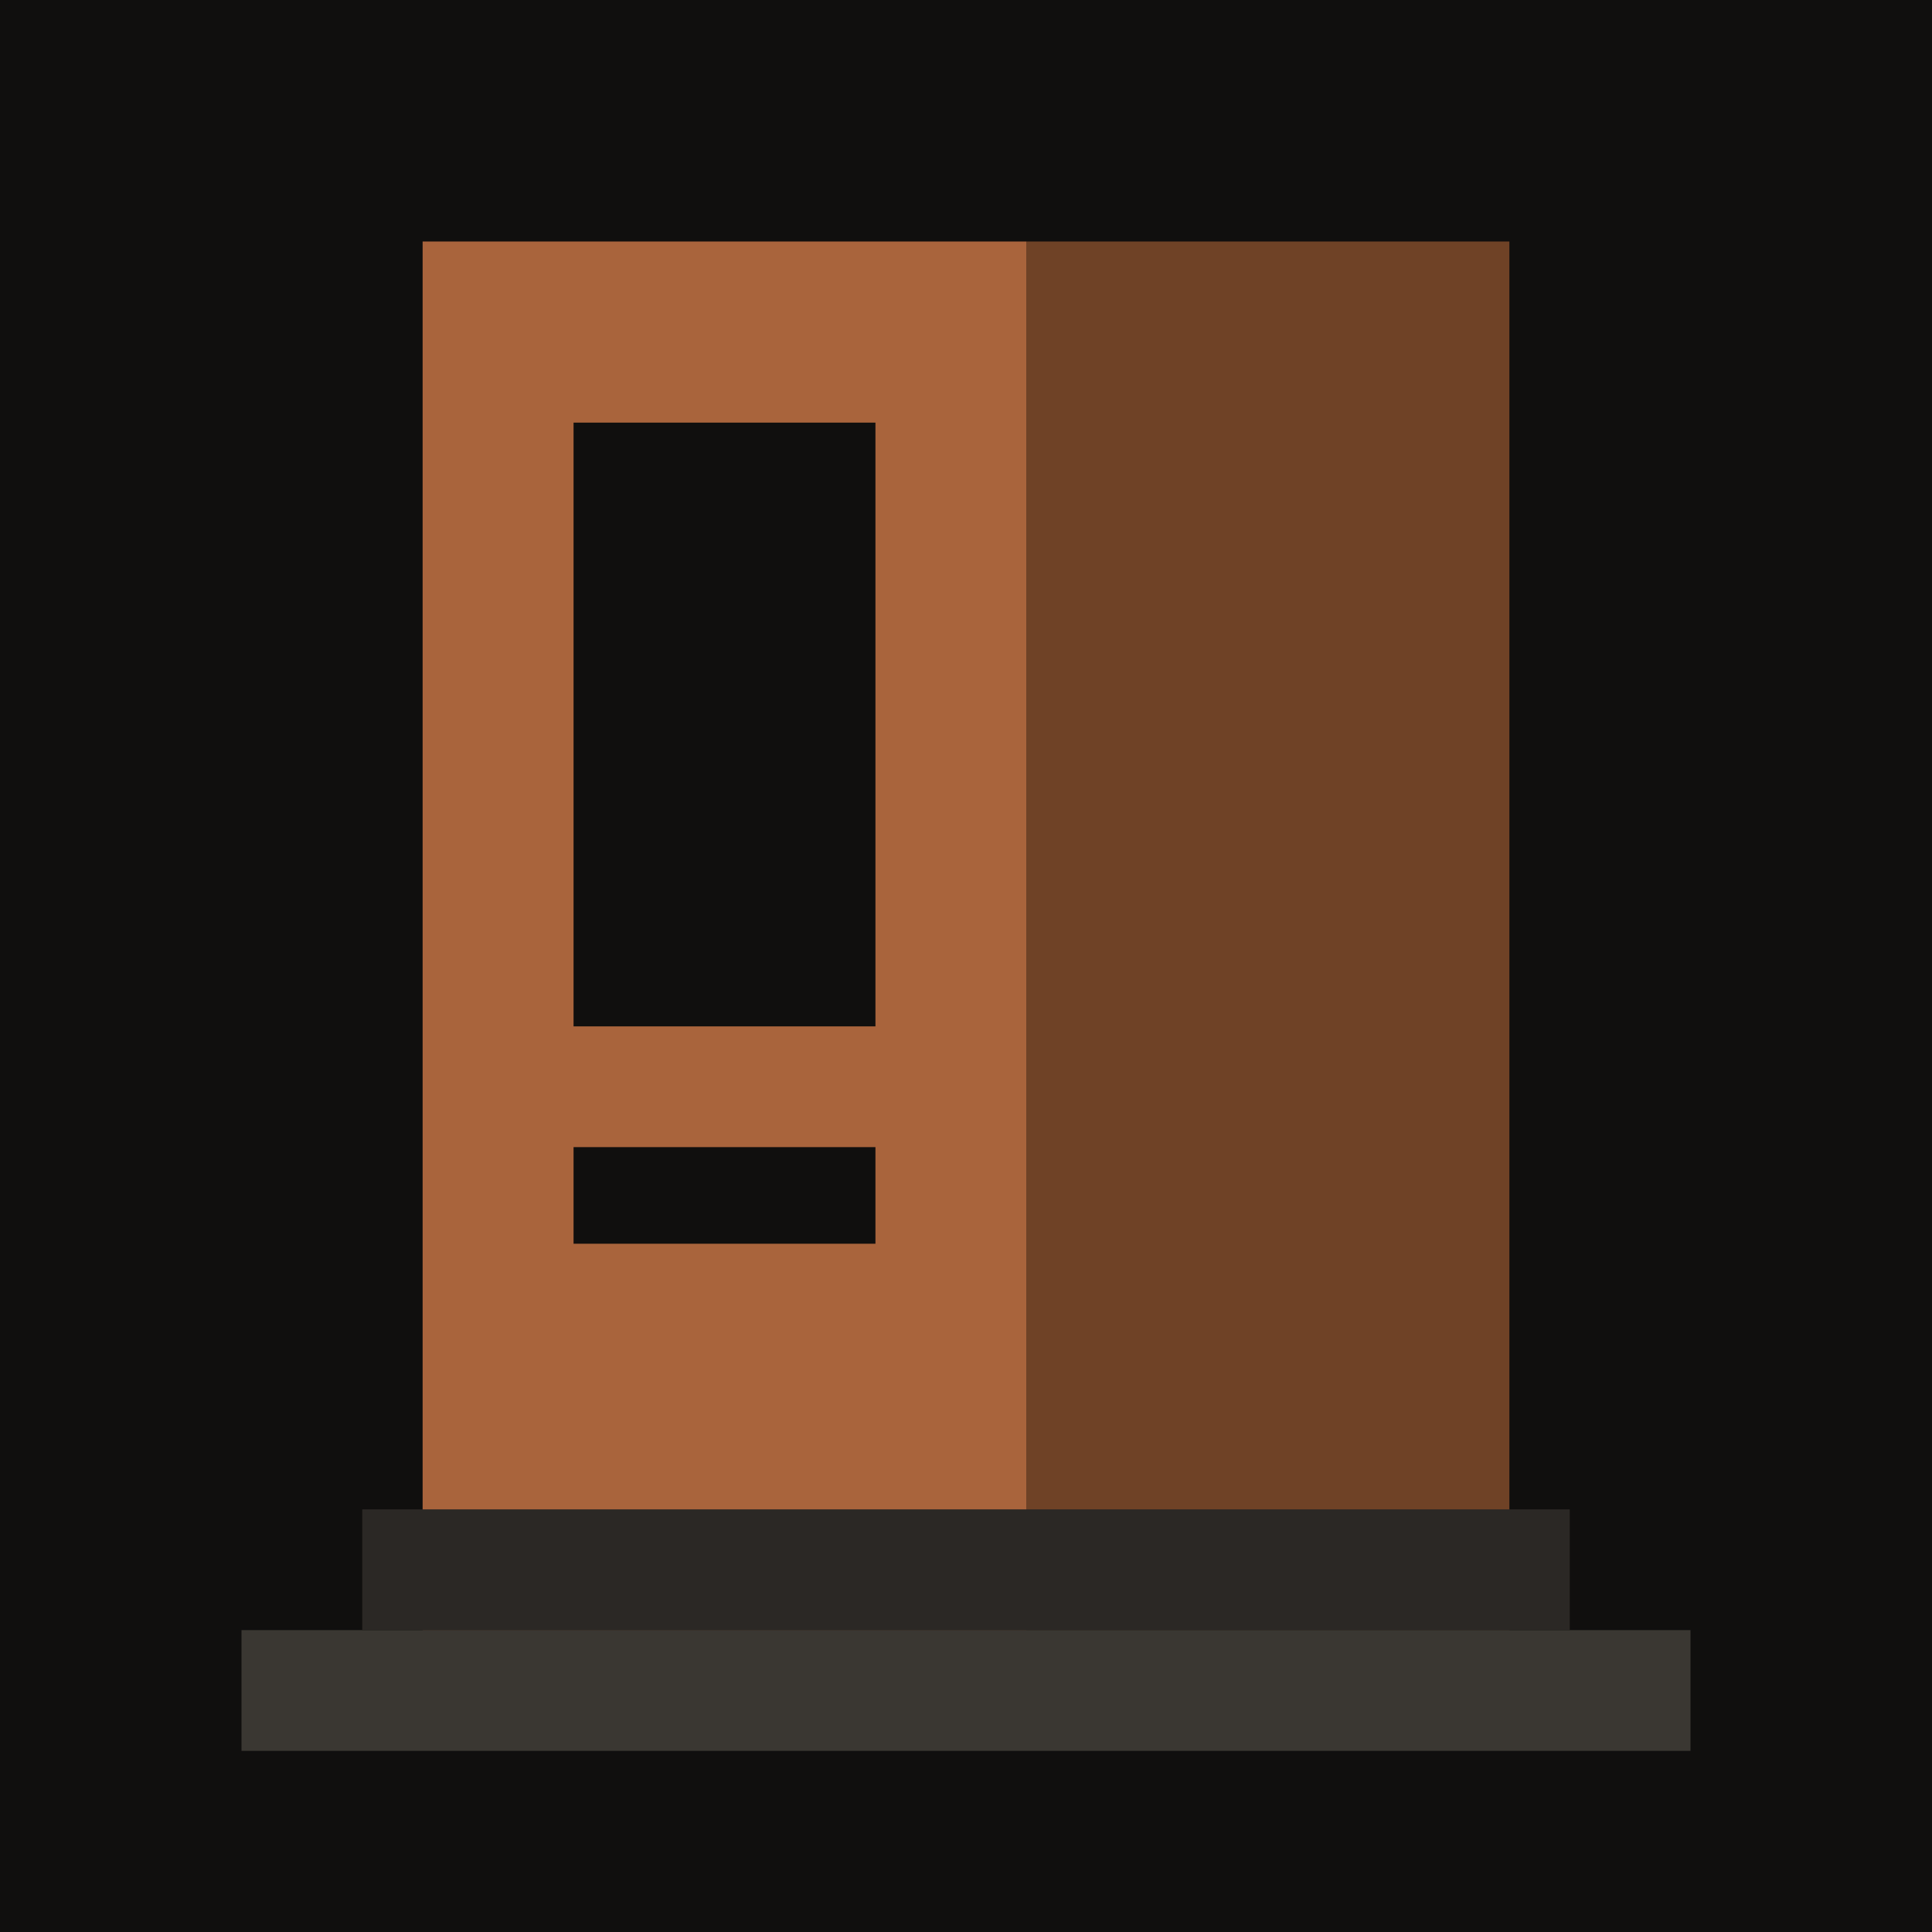
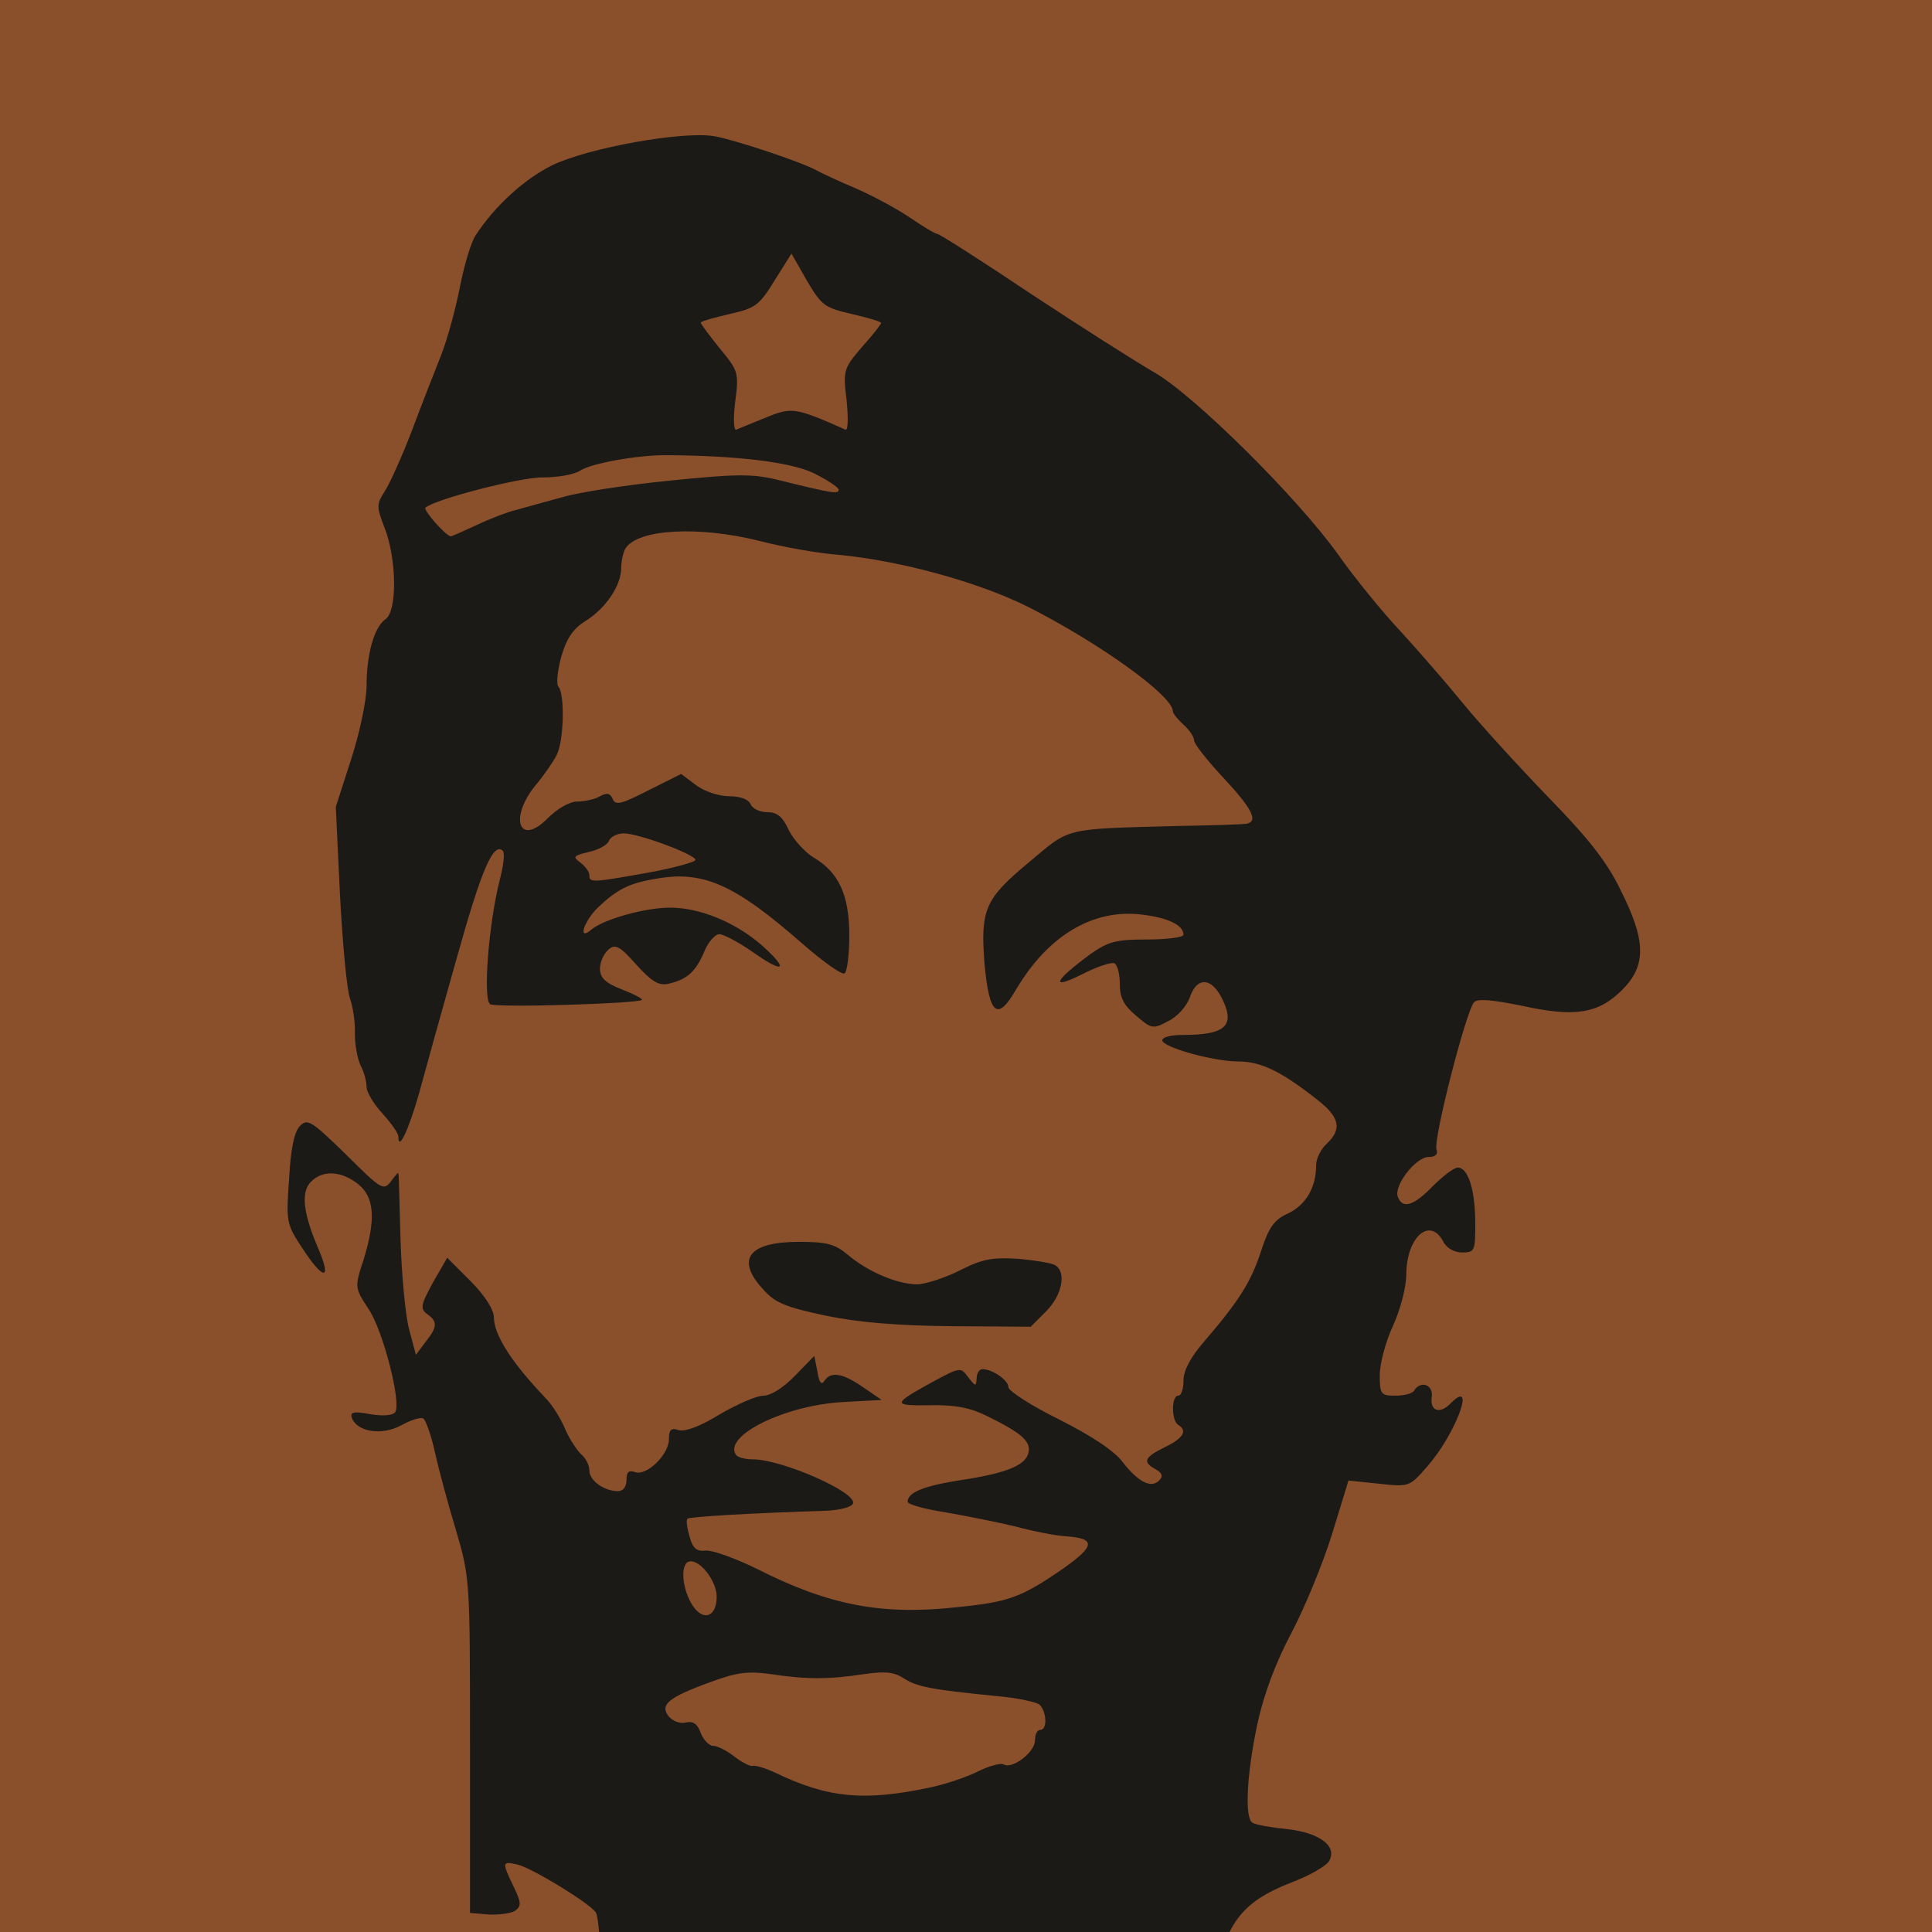
- <svg xmlns="http://www.w3.org/2000/svg" viewBox="0 0 32 32" width="32" height="32" role="img" aria-label="SANKARA, L'ÉTERNEL VEILLEUR">
-   <rect width="32" height="32" fill="#100f0e" />
-   <rect x="17" y="4" width="8" height="23" fill="#6f4226" />
-   <rect x="7" y="4" width="10" height="23" fill="#a9643c" />
-   <rect x="9.5" y="7" width="5" height="10" fill="#100f0e" />
-   <rect x="9.5" y="19" width="5" height="1.6" fill="#100f0e" />
-   <rect x="4" y="27" width="24" height="2" fill="#3a3732" />
-   <rect x="6" y="25" width="20" height="2" fill="#2b2825" />
+ <svg xmlns="http://www.w3.org/2000/svg" viewBox="-25.1 -6.1 364.2 364.2" role="img" aria-label="SANKARA, L'ÉTERNEL VEILLEUR">
+   <rect x="-25.1" y="-6.1" width="364.2" height="364.2" fill="#8a4f2b" />
+   <path d="M109.5 396.9 C106.2 395.2 100.3 391.4 96.4 388.5 L89.3 383.2 L88.7 376.3 C88.3 372.6 88.0 366.4 88.0 362.5 C88.0 358.6 87.6 355.0 87.2 354.4 C86.1 352.7 75.3 346.1 72.5 345.4 C69.5 344.7 69.5 344.9 71.7 349.5 C73.2 352.6 73.2 353.2 72.0 354.1 C71.2 354.6 68.9 354.9 67.0 354.8 L63.5 354.5 L63.5 323.0 C63.5 291.9 63.5 291.4 60.9 282.5 C59.4 277.6 57.6 270.9 56.9 267.7 C56.2 264.5 55.2 261.7 54.7 261.3 C54.2 261.0 52.3 261.6 50.5 262.6 C46.8 264.6 42.1 263.8 41.2 261.1 C40.9 260.1 41.6 259.9 44.8 260.5 C47.2 260.9 49.0 260.7 49.4 260.1 C50.6 258.3 47.1 244.7 44.4 240.7 C41.8 236.7 41.7 236.6 43.4 231.5 C45.8 223.7 45.5 219.6 42.4 217.1 C39.2 214.6 35.7 214.4 33.5 216.7 C31.6 218.6 32.0 222.6 35.0 229.5 C37.5 235.4 35.8 235.2 31.9 229.2 C28.9 224.7 28.8 224.2 29.4 216.1 C29.7 210.4 30.4 207.1 31.5 206.1 C32.9 204.7 33.7 205.3 40.1 211.5 C46.8 218.2 47.2 218.4 48.6 216.6 C49.4 215.5 50.0 214.8 50.0 215.1 C50.1 215.3 50.2 220.9 50.4 227.5 C50.6 234.1 51.3 241.7 52.0 244.4 L53.3 249.3 L55.1 246.9 C57.4 244.0 57.4 243.0 55.4 241.6 C54.1 240.6 54.2 239.9 56.5 235.7 L59.2 231.0 L63.6 235.4 C66.3 238.1 68.0 240.8 68.0 242.2 C68.0 245.5 71.3 250.7 77.7 257.4 C79.0 258.7 80.6 261.3 81.4 263.2 C82.2 265.1 83.6 267.2 84.4 268.0 C85.3 268.7 86.0 270.1 86.0 271.1 C86.0 273.0 88.8 275.0 91.4 275.0 C92.4 275.0 93.0 274.1 93.0 272.9 C93.0 271.4 93.4 271.0 94.6 271.4 C96.8 272.2 101.0 268.1 101.0 265.2 C101.0 263.4 101.4 263.0 102.9 263.5 C104.1 263.8 106.9 262.8 110.6 260.5 C113.9 258.6 117.5 257.0 118.8 257.0 C120.2 257.0 122.6 255.5 124.8 253.2 L128.4 249.5 L129.0 252.5 C129.3 254.5 129.8 255.1 130.3 254.2 C131.5 252.4 133.7 252.7 137.6 255.4 L141.1 257.8 L133.8 258.2 C122.9 258.8 111.3 264.5 113.6 268.1 C113.9 268.6 115.3 269.0 116.8 269.0 C122.3 269.0 136.4 275.2 135.7 277.3 C135.5 278.0 133.2 278.6 130.4 278.7 C117.5 279.1 104.8 279.8 104.5 280.2 C104.2 280.4 104.4 281.9 104.9 283.6 C105.5 285.8 106.2 286.4 108.0 286.2 C109.2 286.1 113.7 287.7 117.9 289.8 C131.2 296.5 141.1 298.4 155.0 296.9 C165.1 295.9 167.3 295.1 175.3 289.6 C181.4 285.3 181.5 283.9 175.8 283.5 C174.0 283.4 169.8 282.6 166.5 281.7 C163.2 280.9 157.2 279.7 153.2 279.0 C149.3 278.4 146.0 277.5 146.0 277.0 C146.0 275.2 149.1 274.0 156.1 272.9 C164.7 271.6 168.4 270.1 168.8 267.6 C169.2 265.6 167.4 264.0 161.1 260.9 C157.9 259.3 155.1 258.7 150.2 258.8 C143.0 258.9 143.1 258.6 150.7 254.4 C155.9 251.6 156.0 251.6 157.4 253.5 C158.8 255.3 158.9 255.3 159.0 253.8 C159.0 252.8 159.5 252.0 160.1 252.0 C162.0 252.0 165.0 254.1 165.0 255.4 C165.0 256.1 169.3 258.9 174.6 261.5 C180.7 264.6 185.0 267.4 186.6 269.6 C189.5 273.3 191.9 274.5 193.4 273.0 C194.2 272.2 194.0 271.6 192.8 270.9 C190.2 269.5 190.6 268.6 194.5 266.7 C198.0 265.0 198.8 263.6 197.0 262.5 C195.7 261.7 195.7 257.0 197.0 257.0 C197.6 257.0 198.0 255.7 198.0 254.1 C198.0 252.3 199.3 249.8 201.8 246.9 C208.5 239.1 210.7 235.6 212.6 229.8 C214.1 225.2 215.1 223.8 217.8 222.6 C221.1 221.0 223.0 217.7 223.0 213.6 C223.0 212.3 223.9 210.5 225.0 209.5 C227.9 206.8 227.5 204.5 223.2 201.2 C216.5 195.9 212.6 194.0 208.4 194.0 C203.6 194.0 194.0 191.3 194.0 190.0 C194.0 189.4 195.7 189.0 197.8 189.0 C205.9 189.0 207.8 187.3 205.3 182.2 C203.3 178.1 200.5 178.0 199.2 181.9 C198.6 183.6 196.8 185.6 195.1 186.4 C192.3 187.9 192.0 187.9 189.1 185.4 C186.8 183.5 186.0 182.0 186.0 179.5 C186.0 177.6 185.6 175.9 185.0 175.5 C184.5 175.2 181.7 176.1 178.8 177.6 C172.8 180.6 173.6 178.8 180.4 173.8 C183.8 171.4 185.2 171.0 191.2 171.0 C194.9 171.0 198.0 170.6 198.0 170.1 C198.0 168.3 195.1 166.9 190.1 166.3 C180.9 165.2 172.4 170.3 166.4 180.5 C162.9 186.5 161.4 185.2 160.5 175.7 C159.7 165.4 160.5 163.4 168.8 156.5 C176.8 149.8 175.1 150.2 197.0 149.6 C203.3 149.5 209.1 149.3 209.8 149.2 C212.2 148.8 211.0 146.4 205.5 140.5 C202.5 137.3 200.0 134.1 200.0 133.5 C200.0 132.8 199.1 131.5 198.0 130.5 C196.9 129.5 196.0 128.4 196.0 128.0 C196.0 125.0 181.8 114.9 168.5 108.2 C159.0 103.5 144.5 99.6 133.1 98.5 C129.1 98.2 122.4 97.0 118.2 95.9 C106.7 93.0 95.1 93.6 92.8 97.3 C92.4 98.0 92.0 99.6 92.0 101.0 C92.0 104.3 89.0 108.7 85.2 111.0 C83.0 112.4 81.7 114.2 80.7 117.7 C80.0 120.3 79.7 122.9 80.2 123.4 C81.4 124.8 81.2 133.8 79.8 136.3 C79.2 137.5 77.4 140.1 75.8 142.0 C70.8 148.2 72.8 153.6 78.2 148.1 C80.0 146.3 82.3 145.0 83.7 145.0 C85.0 145.0 87.0 144.6 88.0 144.0 C89.3 143.3 89.9 143.4 90.4 144.5 C90.9 145.8 92.0 145.5 97.1 142.9 L103.3 139.8 L106.1 141.9 C107.7 143.1 110.4 144.0 112.4 144.0 C114.5 144.0 116.0 144.6 116.4 145.5 C116.7 146.3 118.1 147.0 119.5 147.0 C121.4 147.0 122.4 147.8 123.6 150.4 C124.5 152.2 126.6 154.5 128.2 155.5 C133.0 158.3 135.0 162.6 135.0 170.2 C135.0 173.9 134.6 177.1 134.1 177.4 C133.6 177.7 130.2 175.3 126.4 172.0 C113.3 160.5 107.4 157.9 98.3 159.6 C93.5 160.4 91.2 161.6 87.8 164.8 C85.0 167.4 83.7 171.4 86.3 169.2 C88.6 167.2 96.5 165.0 101.2 165.0 C106.8 165.0 113.4 167.7 118.4 172.0 C123.7 176.7 122.8 177.6 117.0 173.5 C114.3 171.6 111.3 170.0 110.5 170.0 C109.7 170.0 108.4 171.5 107.7 173.2 C106.1 177.0 104.5 178.5 101.1 179.3 C99.2 179.8 97.9 179.1 94.9 175.8 C91.7 172.2 90.9 171.8 89.6 172.9 C88.7 173.7 88.0 175.3 88.0 176.5 C88.0 178.2 89.0 179.2 92.1 180.4 C94.4 181.3 96.1 182.2 95.9 182.4 C95.0 183.1 68.4 183.9 67.3 183.2 C65.9 182.3 67.0 168.1 69.1 159.8 C69.8 157.2 70.1 154.7 69.7 154.3 C67.9 152.6 65.7 157.7 61.0 174.5 C58.2 184.4 55.0 195.9 53.9 200.0 C51.9 207.0 50.0 211.0 50.0 208.2 C50.0 207.5 48.6 205.6 47.0 203.8 C45.4 202.1 44.0 199.8 44.0 198.8 C44.0 197.7 43.5 195.9 42.9 194.8 C42.3 193.6 41.8 190.9 41.8 188.8 C41.9 186.6 41.4 183.6 40.9 182.2 C40.3 180.7 39.5 172.0 39.0 162.8 L38.2 146.0 L41.1 137.0 C42.7 132.1 44.0 125.9 44.0 123.2 C44.0 117.3 45.4 112.1 47.6 110.6 C49.8 109.0 49.7 99.3 47.4 93.4 C45.8 89.3 45.9 88.9 47.5 86.4 C48.4 85.0 50.7 79.9 52.5 75.2 C54.3 70.4 56.8 64.0 58.0 61.0 C59.2 58.0 60.8 52.1 61.6 48.0 C62.4 43.9 63.7 39.5 64.6 38.2 C68.2 32.7 73.7 27.7 78.9 25.1 C85.6 21.8 103.8 18.5 109.7 19.6 C113.9 20.4 126.1 24.5 128.8 26.0 C129.7 26.5 133.1 28.1 136.2 29.4 C139.4 30.8 143.9 33.2 146.4 34.9 C148.9 36.6 151.2 38.0 151.6 38.0 C152.0 38.0 160.0 43.1 169.4 49.4 C178.8 55.6 189.2 62.2 192.5 64.1 C200.0 68.4 219.5 87.7 227.2 98.5 C230.3 102.9 235.6 109.4 239.0 113.0 C242.3 116.6 247.6 122.7 250.7 126.5 C253.8 130.3 261.0 138.2 266.6 144.0 C274.3 151.9 277.8 156.3 280.4 161.7 C285.2 171.2 285.3 175.9 280.7 180.5 C276.2 185.0 271.8 185.7 261.8 183.5 C256.4 182.4 253.5 182.1 252.8 182.8 C251.3 184.3 245.0 208.9 245.7 210.6 C246.0 211.5 245.5 212.0 244.2 212.0 C241.8 212.0 237.6 217.4 238.4 219.5 C239.3 221.9 241.4 221.2 245.0 217.5 C246.9 215.6 249.0 214.0 249.7 214.0 C251.7 214.0 253.0 218.3 253.0 224.6 C253.0 229.7 252.9 230.0 250.5 230.0 C249.1 230.0 247.6 229.2 247.0 228.0 C244.5 223.2 240.1 227.0 240.0 234.0 C240.0 236.6 238.9 240.7 237.5 243.8 C236.1 246.8 235.0 251.0 235.0 253.1 C235.0 256.7 235.2 257.0 237.9 257.0 C239.6 257.0 241.2 256.6 241.5 256.0 C242.7 254.1 245.1 254.9 244.8 257.2 C244.4 259.9 246.3 260.6 248.4 258.4 C253.3 253.5 249.3 264.3 243.9 270.4 C240.6 274.2 240.5 274.2 234.9 273.6 L229.1 273.0 L226.0 283.1 C224.3 288.6 220.8 297.1 218.3 301.8 C215.3 307.5 213.1 313.4 211.9 319.0 C209.9 328.5 209.5 336.6 211.0 337.5 C211.6 337.9 214.5 338.4 217.5 338.7 C223.8 339.4 227.1 342.0 225.4 344.8 C224.8 345.7 221.7 347.5 218.5 348.7 C208.7 352.5 205.7 356.6 203.5 369.3 C201.3 382.1 199.8 384.6 192.0 388.5 C178.0 395.5 169.5 396.7 149.0 394.4 C128.6 392.2 127.6 392.3 122.4 396.5 C120.1 398.4 117.6 400.0 116.8 400.0 C116.1 400.0 112.8 398.6 109.5 396.9 Z M150.5 330.8 C153.2 330.2 157.2 328.9 159.3 327.8 C161.4 326.8 163.5 326.2 164.1 326.5 C165.7 327.5 170.0 324.2 170.0 322.0 C170.0 320.9 170.4 320.0 171.0 320.0 C172.4 320.0 172.2 316.4 170.8 315.2 C170.1 314.7 166.3 313.9 162.5 313.6 C150.5 312.4 147.8 311.9 145.3 310.3 C143.5 309.1 141.8 308.9 137.7 309.5 C131.1 310.5 126.9 310.5 120.3 309.5 C116.0 308.9 113.9 309.1 108.8 311.0 C100.8 313.9 99.2 315.3 101.0 317.5 C101.8 318.4 103.2 318.9 104.2 318.6 C105.6 318.3 106.4 318.9 107.0 320.6 C107.5 321.9 108.6 323.0 109.3 323.0 C110.1 323.0 111.9 323.9 113.3 325.0 C114.7 326.1 116.3 326.9 116.7 326.8 C117.2 326.6 119.2 327.2 121.1 328.1 C131.1 332.9 137.9 333.5 150.5 330.8 Z M110.0 294.9 C110.0 291.8 106.6 287.6 104.7 288.3 C103.1 288.9 103.5 293.6 105.5 296.6 C107.5 299.6 110.0 298.7 110.0 294.9 Z M130.5 241.9 C123.0 240.3 121.0 239.5 118.8 237.0 C113.5 231.3 116.0 228.0 125.5 228.0 C130.8 228.0 132.3 228.4 134.8 230.5 C138.6 233.7 144.1 236.0 147.8 236.0 C149.3 236.0 153.0 234.8 155.8 233.4 C160.1 231.2 162.0 230.9 166.9 231.2 C170.1 231.5 173.2 232.0 173.8 232.4 C176.0 233.7 175.1 238.1 172.1 241.1 L169.2 244.0 L154.3 243.9 C144.0 243.8 136.8 243.2 130.5 241.9 Z M97.1 158.4 C102.0 157.5 106.0 156.4 106.0 156.0 C106.0 155.0 95.3 151.0 92.5 151.0 C91.3 151.0 90.0 151.6 89.7 152.4 C89.4 153.2 87.7 154.1 85.9 154.5 C83.0 155.2 82.8 155.4 84.3 156.5 C85.2 157.2 86.0 158.2 86.0 158.9 C86.0 160.3 86.5 160.3 97.1 158.4 Z M64.7 92.9 C67.2 91.7 70.6 90.4 72.3 90.0 C74.1 89.5 78.0 88.4 81.0 87.6 C84.0 86.7 93.1 85.3 101.2 84.5 C113.9 83.2 116.8 83.2 121.7 84.4 C131.8 86.9 133.0 87.1 133.0 86.2 C133.0 85.8 130.9 84.4 128.3 83.1 C123.9 81.0 114.0 79.8 100.5 79.7 C95.0 79.7 86.5 81.2 84.3 82.6 C83.1 83.4 79.9 83.9 77.2 83.9 C73.2 83.8 56.9 88.0 55.1 89.6 C54.6 90.0 59.0 95.0 59.9 95.0 C60.1 95.0 62.3 94.0 64.7 92.9 Z M119.3 72.6 C124.2 70.6 124.8 70.7 134.3 74.9 C134.8 75.0 134.8 72.6 134.5 69.4 C133.8 63.7 133.9 63.4 137.4 59.3 C139.4 57.1 141.0 55.0 141.0 54.8 C141.0 54.5 138.5 53.8 135.5 53.1 C130.3 51.9 129.8 51.5 127.0 46.8 L124.1 41.7 L120.9 46.8 C118.0 51.5 117.3 52.0 112.4 53.1 C109.4 53.8 107.0 54.5 107.0 54.7 C107.0 55.0 108.6 57.1 110.6 59.6 C114.1 63.8 114.2 64.2 113.5 69.6 C113.1 72.7 113.2 75.1 113.7 74.9 C114.1 74.7 116.6 73.7 119.3 72.6 Z" fill="#1c1a17" />
</svg>
